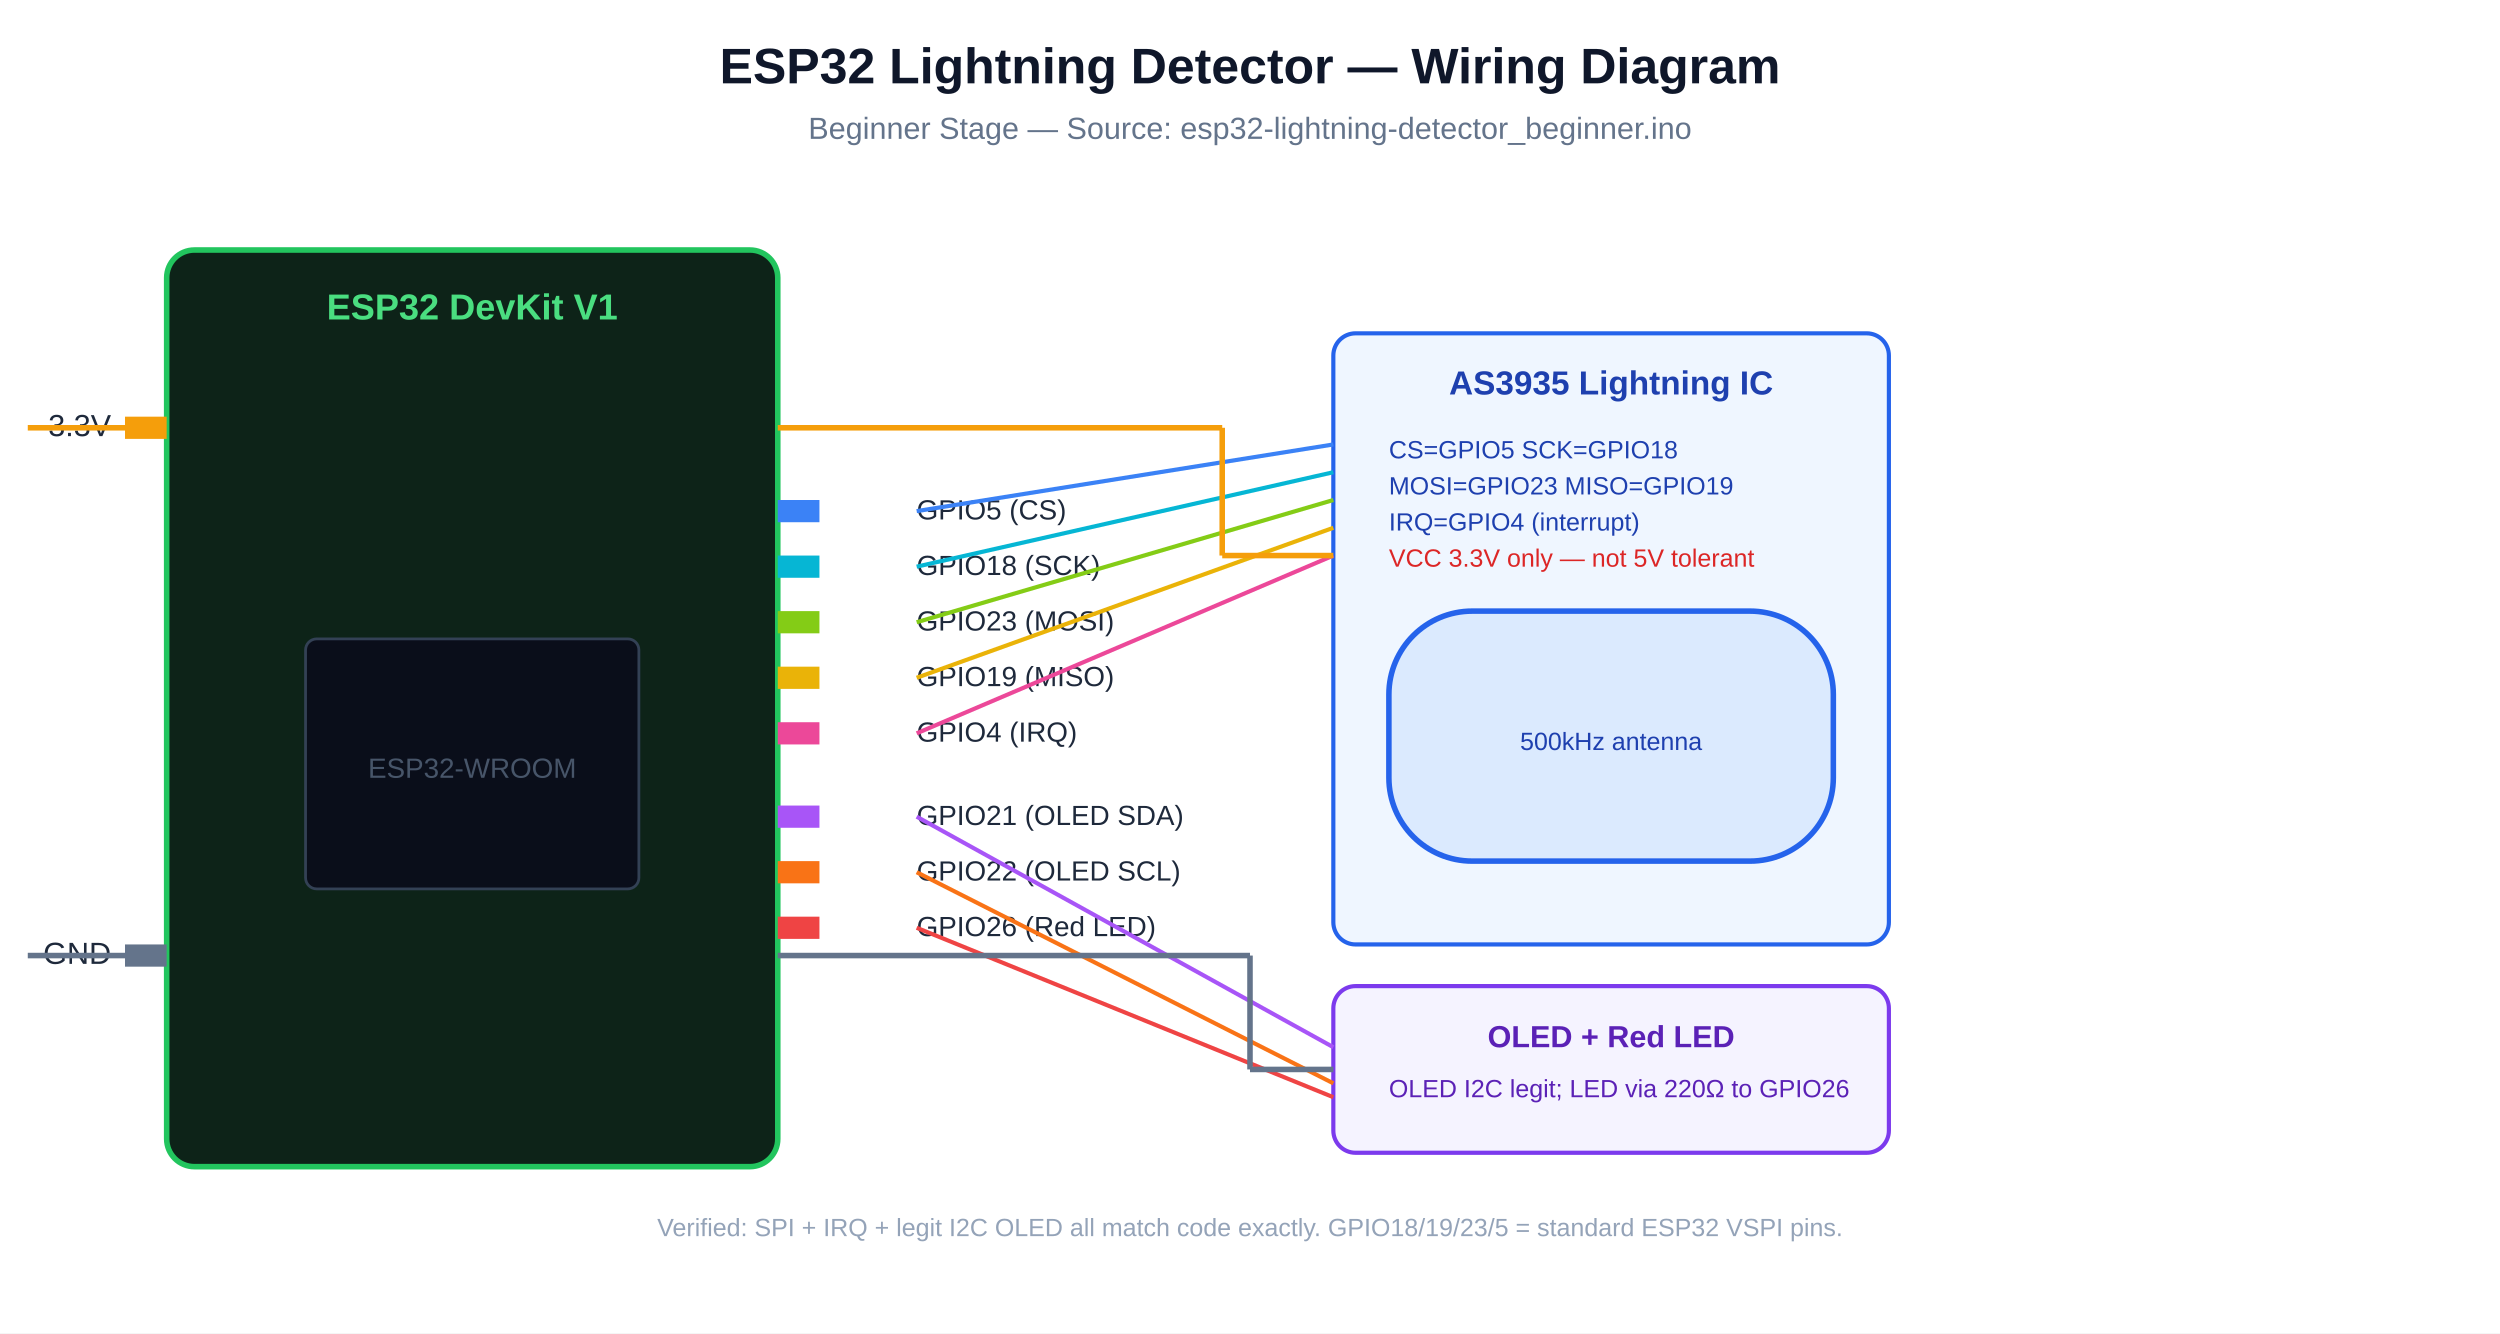
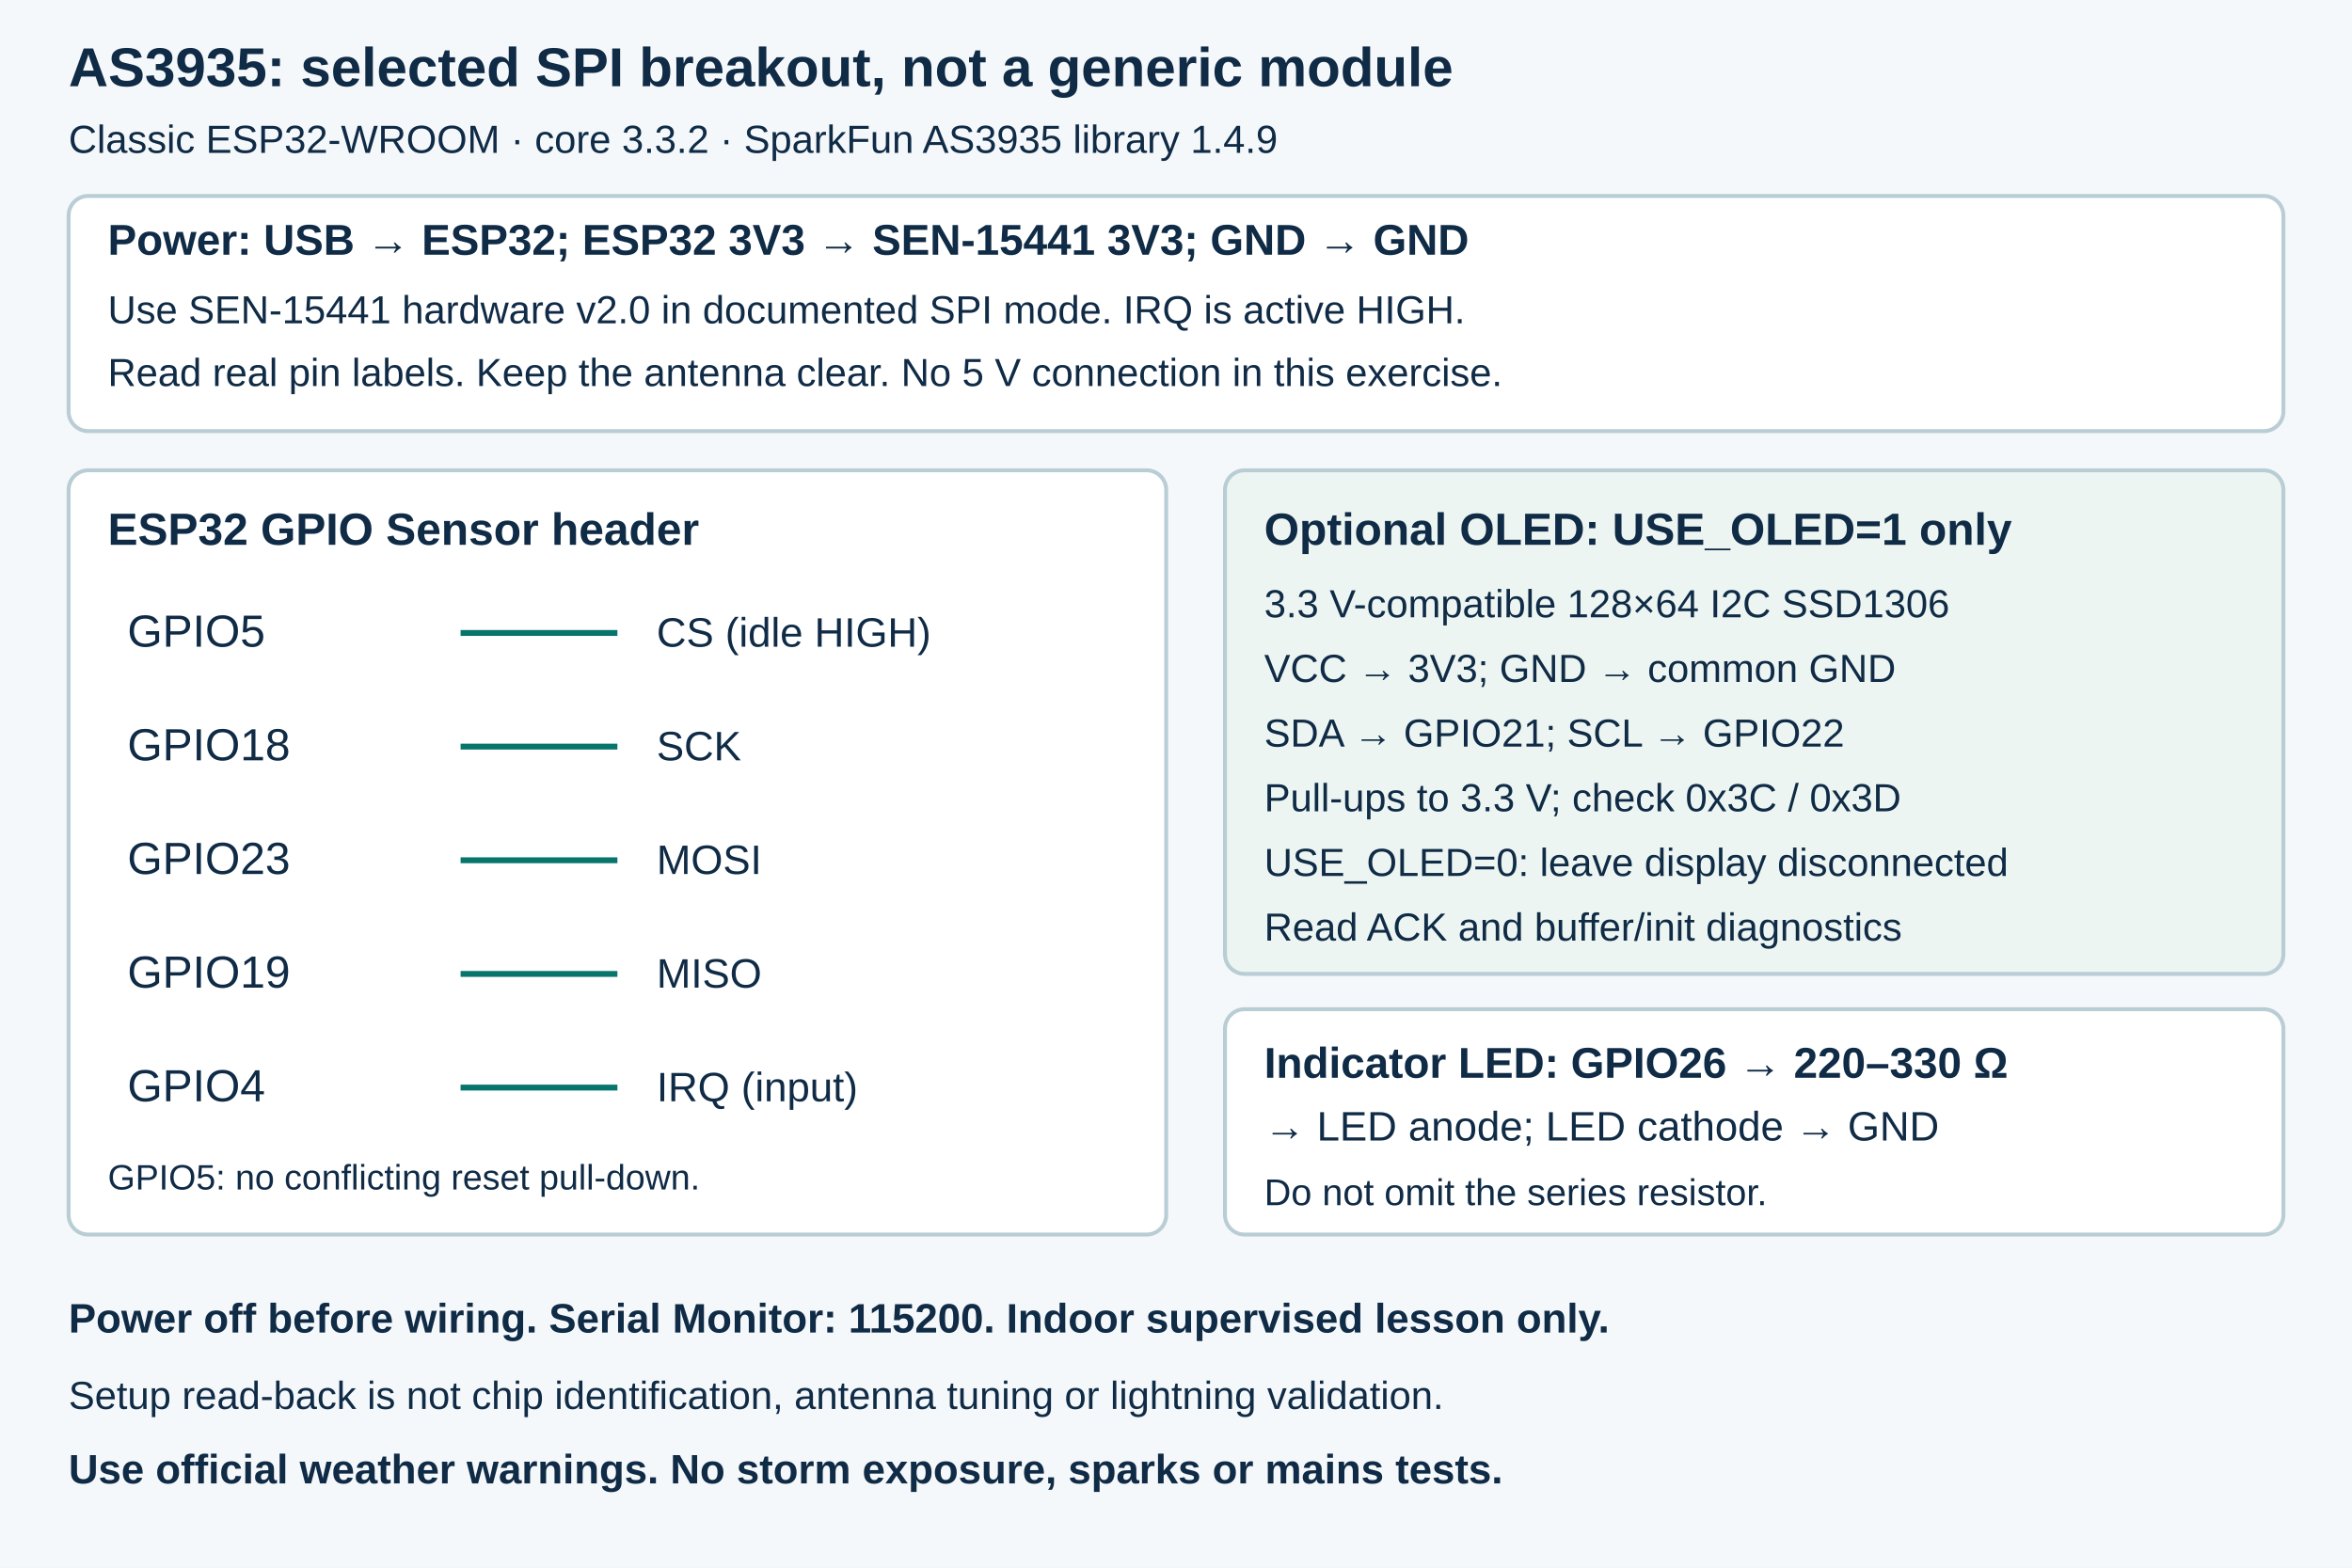
- <svg xmlns="http://www.w3.org/2000/svg" viewBox="0 0 900 480" font-family="Arial, Helvetica, sans-serif">
-   <rect width="900" height="480" fill="#ffffff" />
-   <text x="450" y="30" text-anchor="middle" font-size="18" font-weight="bold" fill="#0f172a">ESP32 Lightning Detector — Wiring Diagram</text>
-   <text x="450" y="50" text-anchor="middle" font-size="11" fill="#64748b">Beginner Stage — Source: esp32-lightning-detector_beginner.ino</text>
-   <rect x="60" y="90" width="220" height="330" rx="10" fill="#0d2318" stroke="#22c55e" stroke-width="2" />
-   <text x="170" y="115" text-anchor="middle" font-size="13" fill="#4ade80" font-weight="bold">ESP32 DevKit V1</text>
-   <rect x="110" y="230" width="120" height="90" rx="4" fill="#0a0e1a" stroke="#334155" />
-   <text x="170" y="280" text-anchor="middle" font-size="10" fill="#475569">ESP32-WROOM</text>
-   <g font-size="11" fill="#1e293b">
-     <rect x="45" y="150" width="15" height="8" fill="#f59e0b" />
-     <text x="40" y="157" text-anchor="end">3.3V</text>
-     <line x1="45" y1="154" x2="10" y2="154" stroke="#f59e0b" stroke-width="2" />
-     <rect x="45" y="340" width="15" height="8" fill="#64748b" />
-     <text x="40" y="347" text-anchor="end">GND</text>
-     <line x1="45" y1="344" x2="10" y2="344" stroke="#64748b" stroke-width="2" />
+ <svg xmlns="http://www.w3.org/2000/svg" viewBox="0 0 1200 800" width="1200" height="800" role="img" aria-labelledby="title desc">
+   <rect width="1200" height="800" fill="#f5f8fa" />
+   <g font-family="Arial, Helvetica, sans-serif" fill="#102b46">
+     <text x="35" y="44" font-size="28" font-weight="700">AS3935: selected SPI breakout, not a generic module</text>
+     <text x="35" y="78" font-size="20">Classic ESP32-WROOM · core 3.3.2 · SparkFun AS3935 library 1.4.9</text>
+     <rect x="35" y="100" width="1130" height="120" rx="10" fill="#ffffff" stroke="#b9cdd5" stroke-width="2" />
+     <text x="55" y="130" font-size="22" font-weight="700">Power: USB → ESP32; ESP32 3V3 → SEN-15441 3V3; GND → GND</text>
+     <text x="55" y="165" font-size="20">Use SEN-15441 hardware v2.0 in documented SPI mode. IRQ is active HIGH.</text>
+     <text x="55" y="197" font-size="20">Read real pin labels. Keep the antenna clear. No 5 V connection in this exercise.</text>
+     <rect x="35" y="240" width="560" height="390" rx="10" fill="#ffffff" stroke="#b9cdd5" stroke-width="2" />
+     <text x="55" y="278" font-size="23" font-weight="700">ESP32 GPIO             Sensor header</text>
+     <text x="65" y="330" font-size="23">GPIO5</text>
+     <path d="M235 323 H315" stroke="#08756c" stroke-width="3" />
+     <text x="335" y="330" font-size="21">CS (idle HIGH)</text>
+     <text x="65" y="388" font-size="23">GPIO18</text>
+     <path d="M235 381 H315" stroke="#08756c" stroke-width="3" />
+     <text x="335" y="388" font-size="21">SCK</text>
+     <text x="65" y="446" font-size="23">GPIO23</text>
+     <path d="M235 439 H315" stroke="#08756c" stroke-width="3" />
+     <text x="335" y="446" font-size="21">MOSI</text>
+     <text x="65" y="504" font-size="23">GPIO19</text>
+     <path d="M235 497 H315" stroke="#08756c" stroke-width="3" />
+     <text x="335" y="504" font-size="21">MISO</text>
+     <text x="65" y="562" font-size="23">GPIO4</text>
+     <path d="M235 555 H315" stroke="#08756c" stroke-width="3" />
+     <text x="335" y="562" font-size="21">IRQ (input)</text>
+     <text x="55" y="607" font-size="18">GPIO5: no conflicting reset pull-down.</text>
+     <rect x="625" y="240" width="540" height="257" rx="10" fill="#ecf5f1" stroke="#b9cdd5" stroke-width="2" />
+     <text x="645" y="278" font-size="23" font-weight="700">Optional OLED: USE_OLED=1 only</text>
+     <text x="645" y="315" font-size="20">3.3 V-compatible 128×64 I2C SSD1306</text>
+     <text x="645" y="348" font-size="20">VCC → 3V3; GND → common GND</text>
+     <text x="645" y="381" font-size="20">SDA → GPIO21; SCL → GPIO22</text>
+     <text x="645" y="414" font-size="20">Pull-ups to 3.3 V; check 0x3C / 0x3D</text>
+     <text x="645" y="447" font-size="20">USE_OLED=0: leave display disconnected</text>
+     <text x="645" y="480" font-size="20">Read ACK and buffer/init diagnostics</text>
+     <rect x="625" y="515" width="540" height="115" rx="10" fill="#ffffff" stroke="#b9cdd5" stroke-width="2" />
+     <text x="645" y="550" font-size="22" font-weight="700">Indicator LED: GPIO26 → 220–330 Ω</text>
+     <text x="645" y="582" font-size="21">→ LED anode; LED cathode → GND</text>
+     <text x="645" y="615" font-size="19">Do not omit the series resistor.</text>
+     <text x="35" y="680" font-size="21" font-weight="700">Power off before wiring. Serial Monitor: 115200. Indoor supervised lesson only.</text>
+     <text x="35" y="719" font-size="20">Setup read-back is not chip identification, antenna tuning or lightning validation.</text>
+     <text x="35" y="757" font-size="21" font-weight="700">Use official weather warnings. No storm exposure, sparks or mains tests.</text>
  </g>
-   <g font-size="10" fill="#1e293b">
-     <rect x="280" y="180" width="15" height="8" fill="#3b82f6" />
-     <text x="330" y="187">GPIO5 (CS)</text>
-     <rect x="280" y="200" width="15" height="8" fill="#06b6d4" />
-     <text x="330" y="207">GPIO18 (SCK)</text>
-     <rect x="280" y="220" width="15" height="8" fill="#84cc16" />
-     <text x="330" y="227">GPIO23 (MOSI)</text>
-     <rect x="280" y="240" width="15" height="8" fill="#eab308" />
-     <text x="330" y="247">GPIO19 (MISO)</text>
-     <rect x="280" y="260" width="15" height="8" fill="#ec4899" />
-     <text x="330" y="267">GPIO4 (IRQ)</text>
-     <rect x="280" y="290" width="15" height="8" fill="#a855f7" />
-     <text x="330" y="297">GPIO21 (OLED SDA)</text>
-     <rect x="280" y="310" width="15" height="8" fill="#f97316" />
-     <text x="330" y="317">GPIO22 (OLED SCL)</text>
-     <rect x="280" y="330" width="15" height="8" fill="#ef4444" />
-     <text x="330" y="337">GPIO26 (Red LED)</text>
-   </g>
-   <rect x="480" y="120" width="200" height="220" rx="8" fill="#eff6ff" stroke="#2563eb" stroke-width="1.5" />
-   <text x="580" y="142" text-anchor="middle" font-size="12" font-weight="bold" fill="#1e40af">AS3935 Lightning IC</text>
-   <text x="500" y="165" font-size="9" fill="#1e40af">CS=GPIO5  SCK=GPIO18</text>
-   <text x="500" y="178" font-size="9" fill="#1e40af">MOSI=GPIO23  MISO=GPIO19</text>
-   <text x="500" y="191" font-size="9" fill="#1e40af">IRQ=GPIO4 (interrupt)</text>
-   <text x="500" y="204" font-size="9" fill="#dc2626">VCC 3.3V only — not 5V tolerant</text>
-   <rect x="500" y="220" width="160" height="90" rx="30" fill="#dbeafe" stroke="#2563eb" stroke-width="2" />
-   <text x="580" y="270" text-anchor="middle" font-size="9" fill="#1e40af">500kHz antenna</text>
-   <rect x="480" y="355" width="200" height="60" rx="8" fill="#f5f3ff" stroke="#7c3aed" stroke-width="1.5" />
-   <text x="580" y="377" text-anchor="middle" font-size="11" font-weight="bold" fill="#5b21b6">OLED + Red LED</text>
-   <text x="500" y="395" font-size="9" fill="#5b21b6">OLED I2C legit; LED via 220Ω to GPIO26</text>
-   <line x1="330" y1="184" x2="480" y2="160" stroke="#3b82f6" stroke-width="1.5" />
-   <line x1="330" y1="204" x2="480" y2="170" stroke="#06b6d4" stroke-width="1.5" />
-   <line x1="330" y1="224" x2="480" y2="180" stroke="#84cc16" stroke-width="1.5" />
-   <line x1="330" y1="244" x2="480" y2="190" stroke="#eab308" stroke-width="1.5" />
-   <line x1="330" y1="264" x2="480" y2="200" stroke="#ec4899" stroke-width="1.5" />
-   <line x1="330" y1="294" x2="480" y2="377" stroke="#a855f7" stroke-width="1.5" />
-   <line x1="330" y1="314" x2="480" y2="390" stroke="#f97316" stroke-width="1.5" />
-   <line x1="330" y1="334" x2="480" y2="395" stroke="#ef4444" stroke-width="1.5" />
-   <line x1="280" y1="154" x2="440" y2="154" stroke="#f59e0b" stroke-width="2" />
-   <line x1="440" y1="154" x2="440" y2="200" stroke="#f59e0b" stroke-width="2" />
-   <line x1="440" y1="200" x2="480" y2="200" stroke="#f59e0b" stroke-width="2" />
-   <line x1="280" y1="344" x2="450" y2="344" stroke="#64748b" stroke-width="2" />
-   <line x1="450" y1="344" x2="450" y2="385" stroke="#64748b" stroke-width="2" />
-   <line x1="450" y1="385" x2="480" y2="385" stroke="#64748b" stroke-width="2" />
-   <rect x="60" y="440" width="0" height="0" />
-   <text x="450" y="445" text-anchor="middle" font-size="9" fill="#94a3b8">Verified: SPI + IRQ + legit I2C OLED all match code exactly. GPIO18/19/23/5 = standard ESP32 VSPI pins.</text>
</svg>
